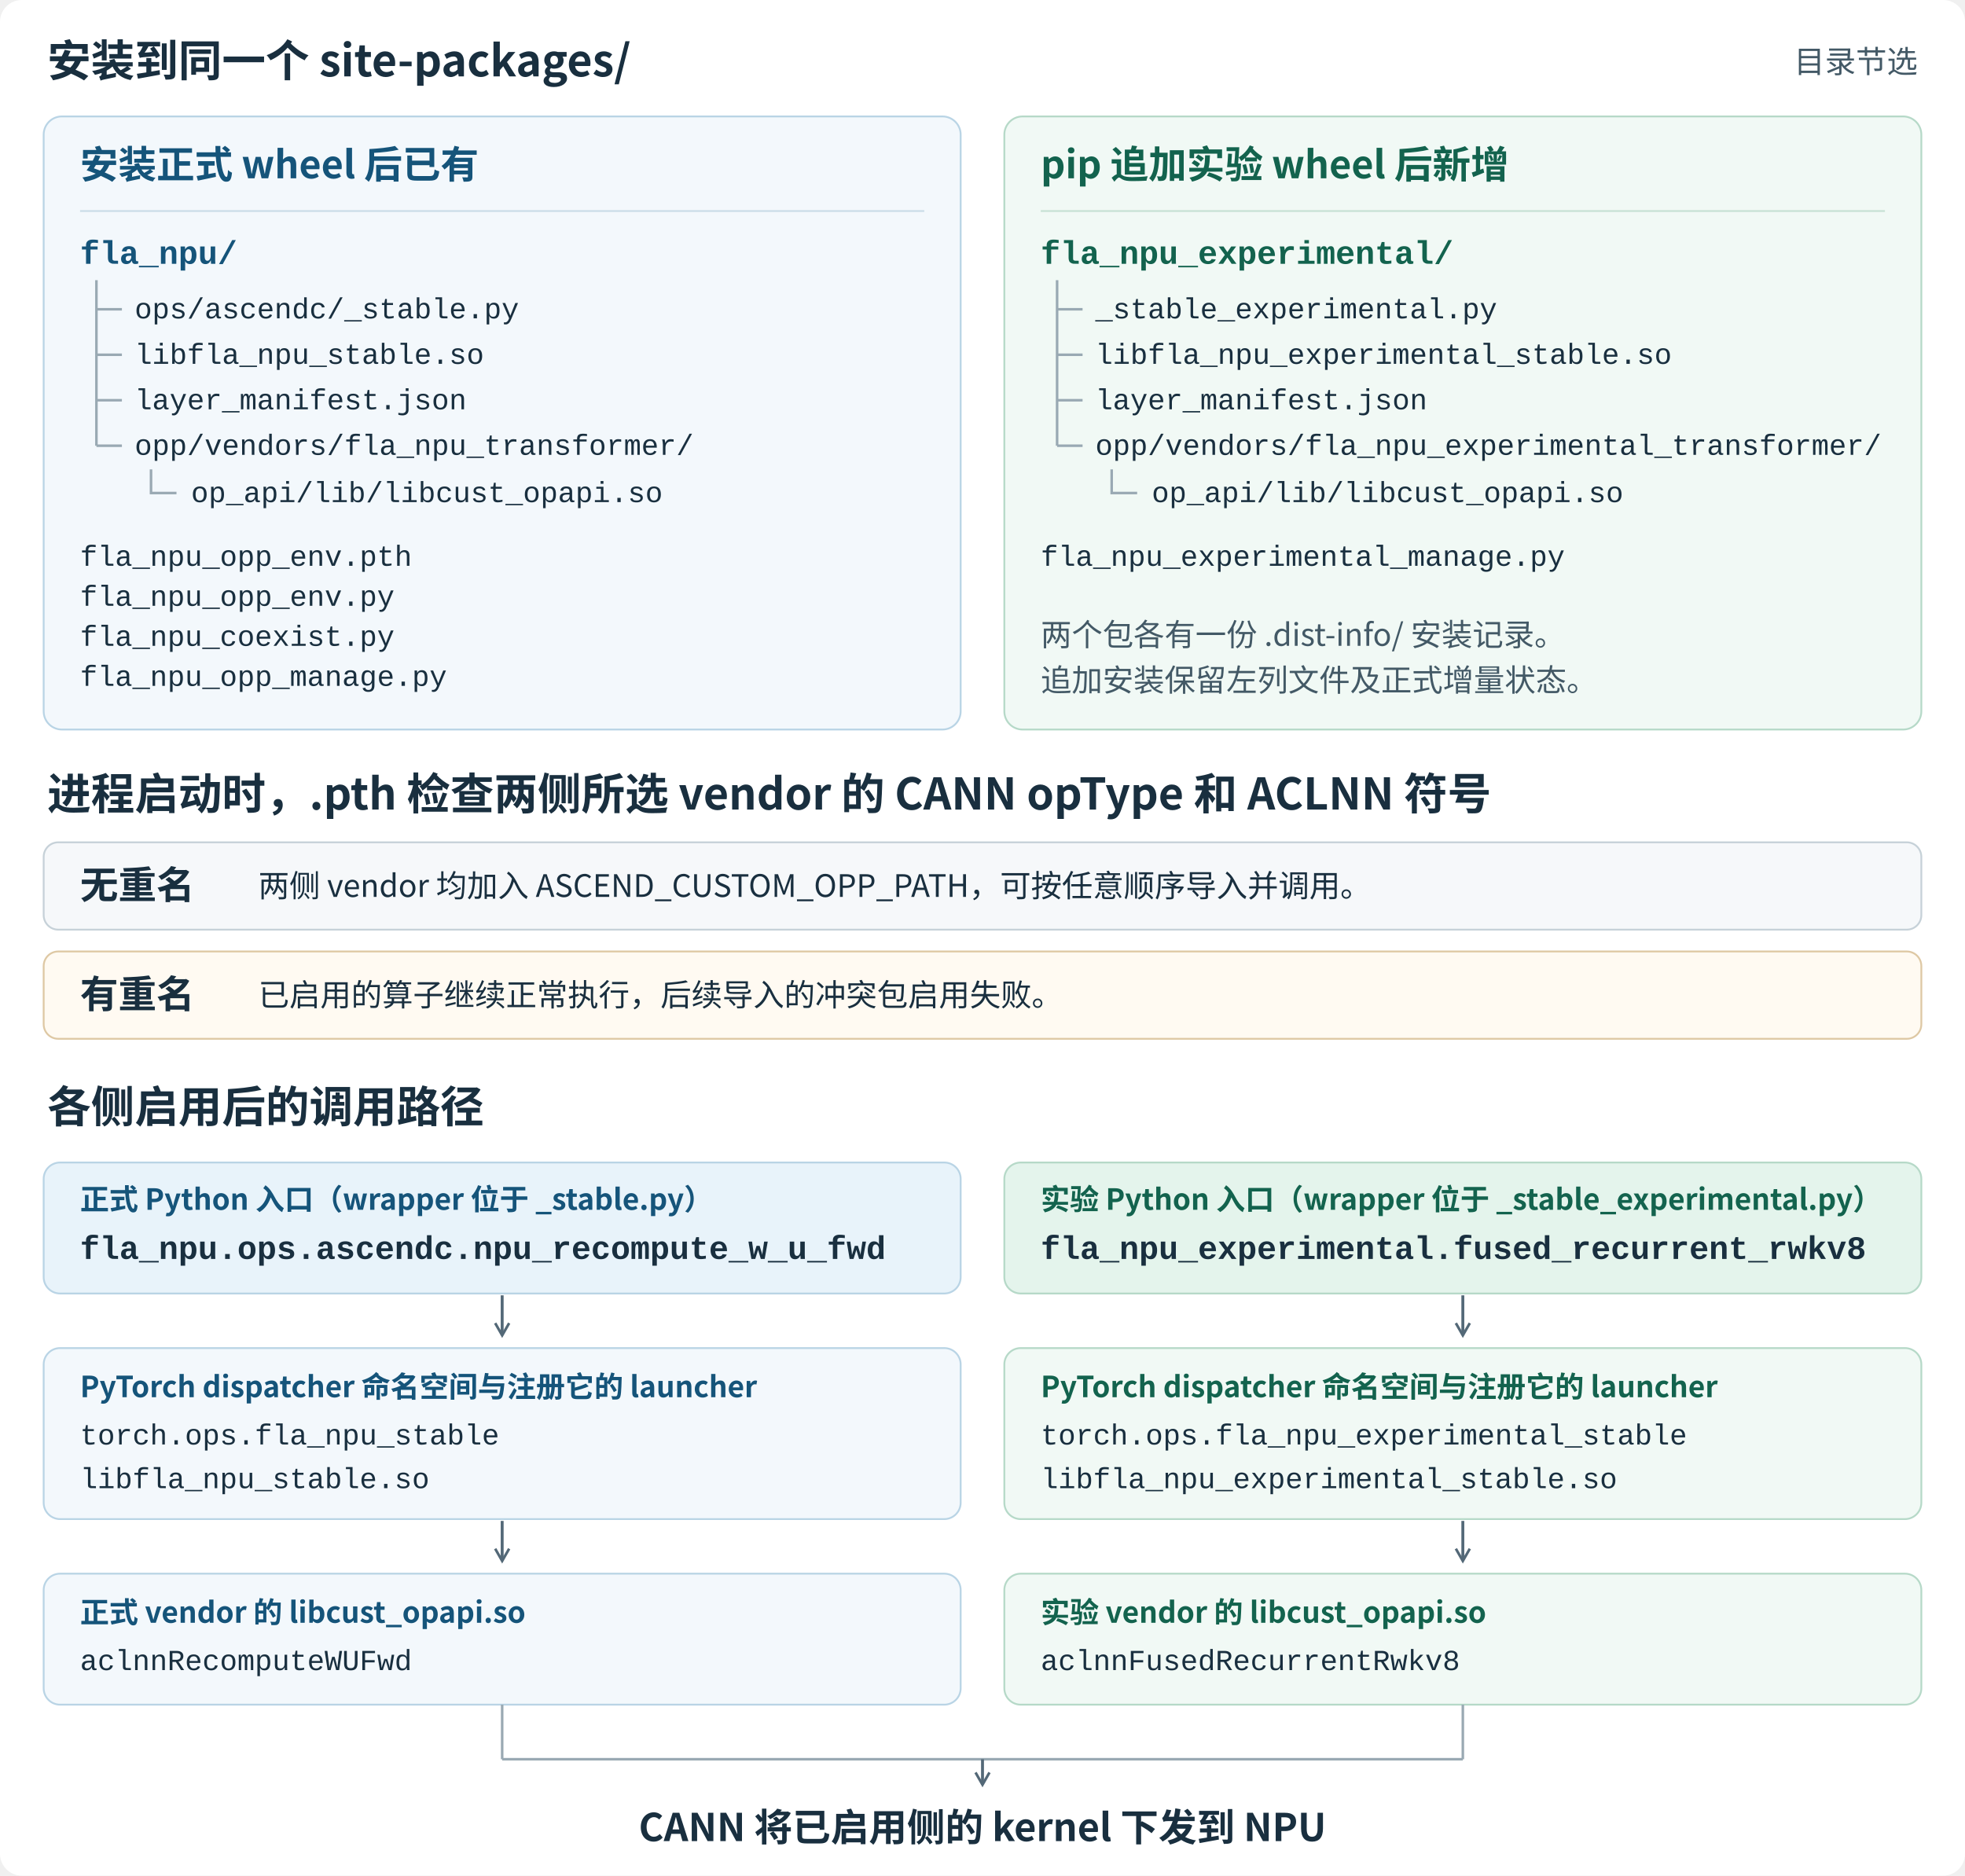
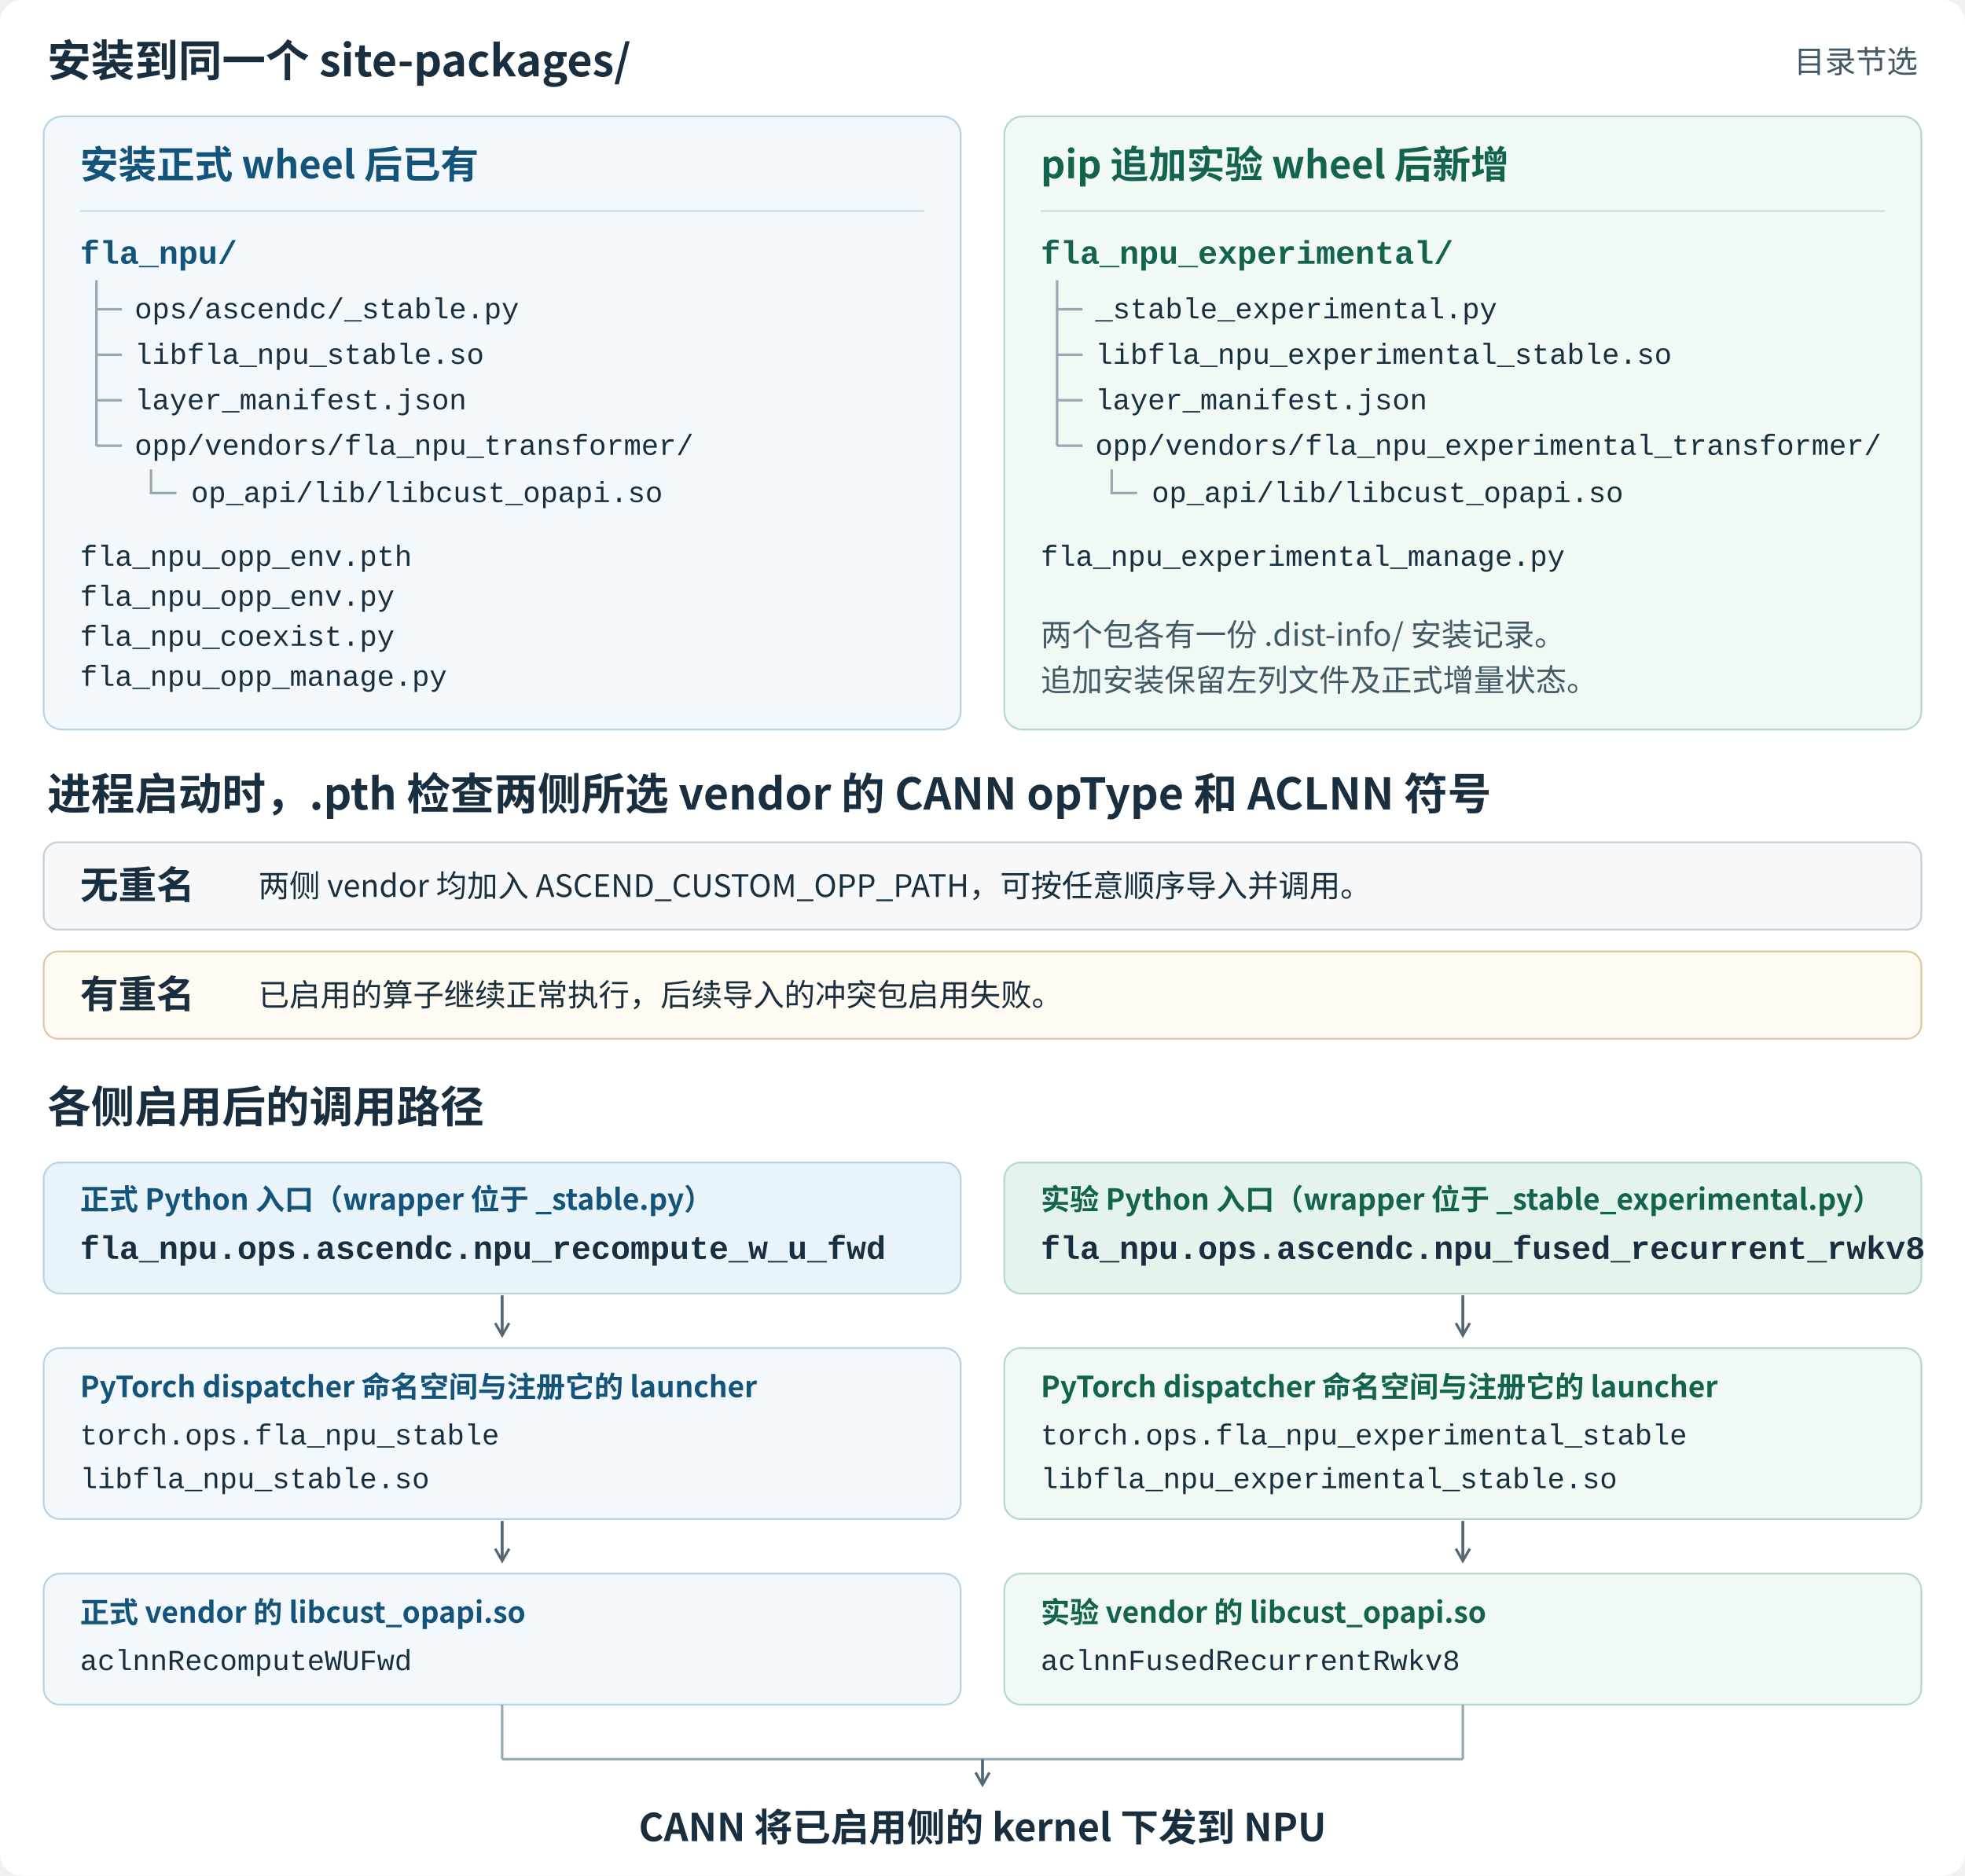
<svg xmlns="http://www.w3.org/2000/svg" width="1080" height="1031" viewBox="0 0 1080 1031" role="img" aria-labelledby="title desc">
  <defs>
    <marker id="arrow" viewBox="0 0 10 10" refX="8" refY="5" markerWidth="6" markerHeight="6" orient="auto">
      <path d="M1 1 L8 5 L1 9" fill="none" stroke="#536877" stroke-width="1.5" />
    </marker>
    <style>
      text { font-family: "Microsoft YaHei", "Noto Sans CJK SC", sans-serif; fill: #192f3f; }
      .section { font-size: 24px; font-weight: 700; }
      .heading { font-size: 21px; font-weight: 700; }
      .label { font-size: 16px; font-weight: 600; }
      .body { font-size: 17px; }
      .code { font-family: Consolas, "Liberation Mono", monospace; font-size: 16px; }
      .formal { fill: #15547a; }
      .experimental { fill: #13634e; }
      .muted { fill: #435966; }
      .entry { font-family: Consolas, "Liberation Mono", monospace; font-size: 18px; font-weight: 600; }
      .arrow { fill: none; stroke: #536877; stroke-width: 1.6; marker-end: url(#arrow); }
      .guide { fill: none; stroke: #99a9b3; stroke-width: 1.4; }
    </style>
  </defs>
  <rect width="1080" height="1031" rx="12" fill="white" />
  <text x="26" y="42" class="section">安装到同一个 site-packages/</text>
  <text x="1054" y="40" class="body muted" text-anchor="end">目录节选</text>
  <g transform="translate(24 64)">
    <rect width="504" height="337" rx="10" fill="#f3f8fc" stroke="#b9d4e5" />
    <text x="20" y="34" class="heading formal">安装正式 wheel 后已有</text>
    <path d="M20 52H484" stroke="#cbdde8" />
    <text x="20" y="81" class="entry formal">fla_npu/</text>
    <path d="M29 90V181 M29 106H43 M29 131H43 M29 156H43 M29 181H43" class="guide" />
    <text x="50" y="111" class="code">ops/ascendc/_stable.py</text>
    <text x="50" y="136" class="code">libfla_npu_stable.so</text>
    <text x="50" y="161" class="code">layer_manifest.json</text>
    <text x="50" y="186" class="code">opp/vendors/fla_npu_transformer/</text>
    <path d="M59 194V207H73" class="guide" />
    <text x="81" y="212" class="code">op_api/lib/libcust_opapi.so</text>
    <text x="20" y="247" class="code">fla_npu_opp_env.pth</text>
    <text x="20" y="269" class="code">fla_npu_opp_env.py</text>
    <text x="20" y="291" class="code">fla_npu_coexist.py</text>
    <text x="20" y="313" class="code">fla_npu_opp_manage.py</text>
  </g>
  <g transform="translate(552 64)">
    <rect width="504" height="337" rx="10" fill="#f1f9f5" stroke="#b6d9c8" />
    <text x="20" y="34" class="heading experimental">pip 追加实验 wheel 后新增</text>
    <path d="M20 52H484" stroke="#c8e2d5" />
    <text x="20" y="81" class="entry experimental">fla_npu_experimental/</text>
    <path d="M29 90V181 M29 106H43 M29 131H43 M29 156H43 M29 181H43" class="guide" />
    <text x="50" y="111" class="code">_stable_experimental.py</text>
    <text x="50" y="136" class="code">libfla_npu_experimental_stable.so</text>
    <text x="50" y="161" class="code">layer_manifest.json</text>
    <text x="50" y="186" class="code">opp/vendors/fla_npu_experimental_transformer/</text>
    <path d="M59 194V207H73" class="guide" />
    <text x="81" y="212" class="code">op_api/lib/libcust_opapi.so</text>
    <text x="20" y="247" class="code">fla_npu_experimental_manage.py</text>
    <text x="20" y="291" class="body muted">两个包各有一份 .dist-info/ 安装记录。</text>
    <text x="20" y="316" class="body muted">追加安装保留左列文件及正式增量状态。</text>
  </g>
  <text x="26" y="445" class="section">进程启动时，.pth 检查两侧所选 vendor 的 CANN opType 和 ACLNN 符号</text>
  <rect x="24" y="463" width="1032" height="48" rx="8" fill="#f6f8fa" stroke="#c6d1d8" />
  <text x="44" y="494" class="heading">无重名</text>
  <text x="142" y="493" class="body">两侧 vendor 均加入 ASCEND_CUSTOM_OPP_PATH，可按任意顺序导入并调用。</text>
  <rect x="24" y="523" width="1032" height="48" rx="8" fill="#fffaf2" stroke="#dec8a4" />
  <text x="44" y="554" class="heading">有重名</text>
  <text x="142" y="553" class="body">已启用的算子继续正常执行，后续导入的冲突包启用失败。</text>
  <text x="26" y="617" class="section">各侧启用后的调用路径</text>
  <g transform="translate(24 639)">
    <rect width="504" height="72" rx="9" fill="#e8f3fa" stroke="#b9d4e5" />
    <text x="20" y="26" class="label formal">正式 Python 入口（wrapper 位于 _stable.py）</text>
    <text x="20" y="53" class="entry">fla_npu.ops.ascendc.npu_recompute_w_u_fwd</text>
    <path d="M252 73V95" class="arrow" />
    <rect y="102" width="504" height="94" rx="9" fill="#f3f8fc" stroke="#b9d4e5" />
    <text x="20" y="129" class="label formal">PyTorch dispatcher 命名空间与注册它的 launcher</text>
    <text x="20" y="155" class="code">torch.ops.fla_npu_stable</text>
    <text x="20" y="179" class="code">libfla_npu_stable.so</text>
    <path d="M252 197V219" class="arrow" />
    <rect y="226" width="504" height="72" rx="9" fill="#f3f8fc" stroke="#b9d4e5" />
    <text x="20" y="253" class="label formal">正式 vendor 的 libcust_opapi.so</text>
    <text x="20" y="279" class="code">aclnnRecomputeWUFwd</text>
  </g>
  <g transform="translate(552 639)">
    <rect width="504" height="72" rx="9" fill="#e4f4ec" stroke="#b6d9c8" />
    <text x="20" y="26" class="label experimental">实验 Python 入口（wrapper 位于 _stable_experimental.py）</text>
-     <text x="20" y="53" class="entry">fla_npu_experimental.fused_recurrent_rwkv8</text>
+     <text x="20" y="53" class="entry">fla_npu.ops.ascendc.npu_fused_recurrent_rwkv8</text>
    <path d="M252 73V95" class="arrow" />
    <rect y="102" width="504" height="94" rx="9" fill="#f1f9f5" stroke="#b6d9c8" />
    <text x="20" y="129" class="label experimental">PyTorch dispatcher 命名空间与注册它的 launcher</text>
    <text x="20" y="155" class="code">torch.ops.fla_npu_experimental_stable</text>
    <text x="20" y="179" class="code">libfla_npu_experimental_stable.so</text>
    <path d="M252 197V219" class="arrow" />
    <rect y="226" width="504" height="72" rx="9" fill="#f1f9f5" stroke="#b6d9c8" />
    <text x="20" y="253" class="label experimental">实验 vendor 的 libcust_opapi.so</text>
    <text x="20" y="279" class="code">aclnnFusedRecurrentRwkv8</text>
  </g>
  <path d="M276 937V967 M804 937V967 M276 967H804" class="guide" />
  <path d="M540 967V981" class="arrow" />
  <text x="540" y="1012" text-anchor="middle" class="heading">CANN 将已启用侧的 kernel 下发到 NPU</text>
</svg>
